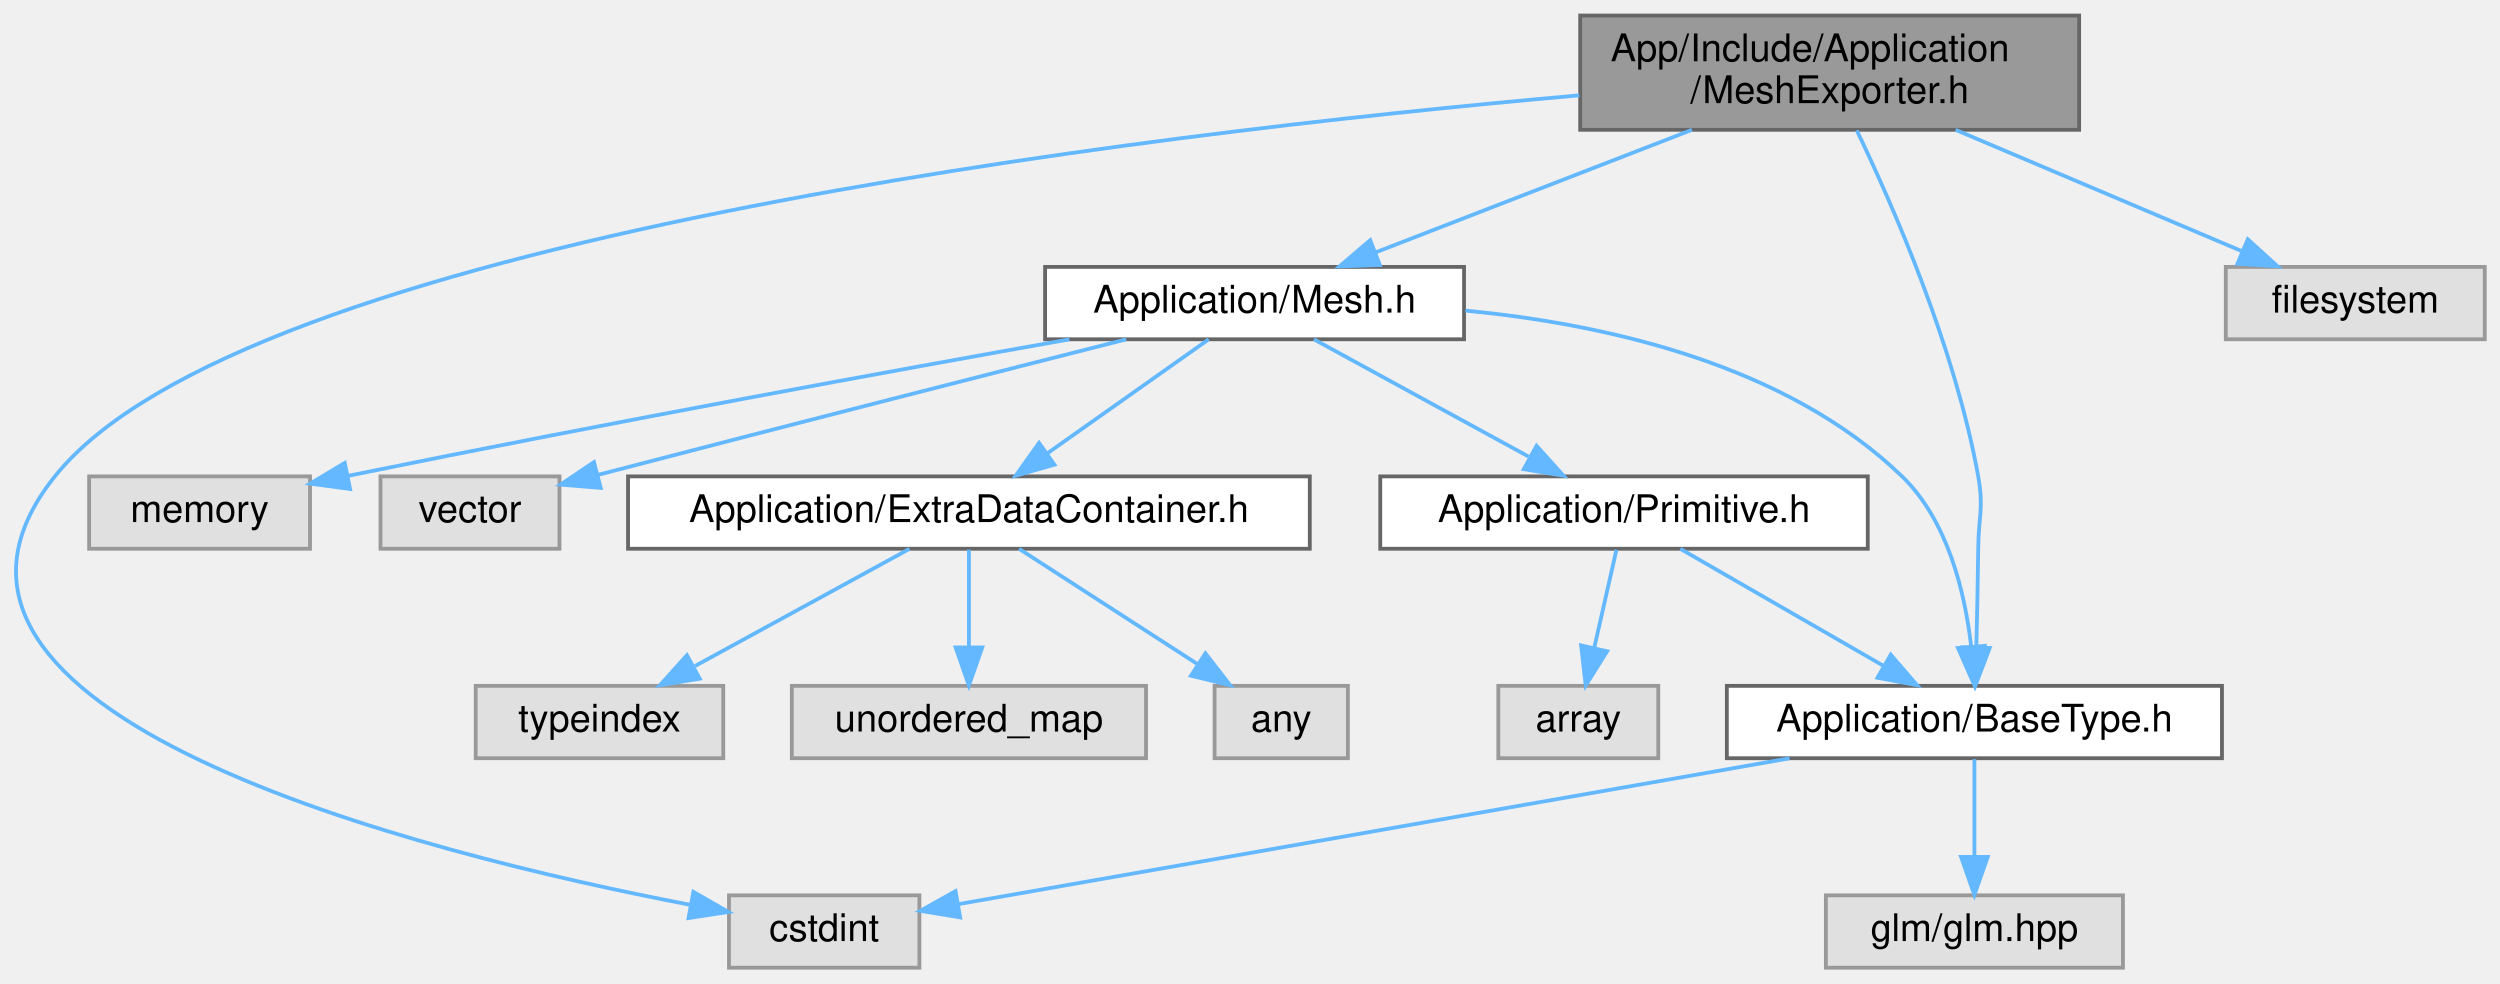
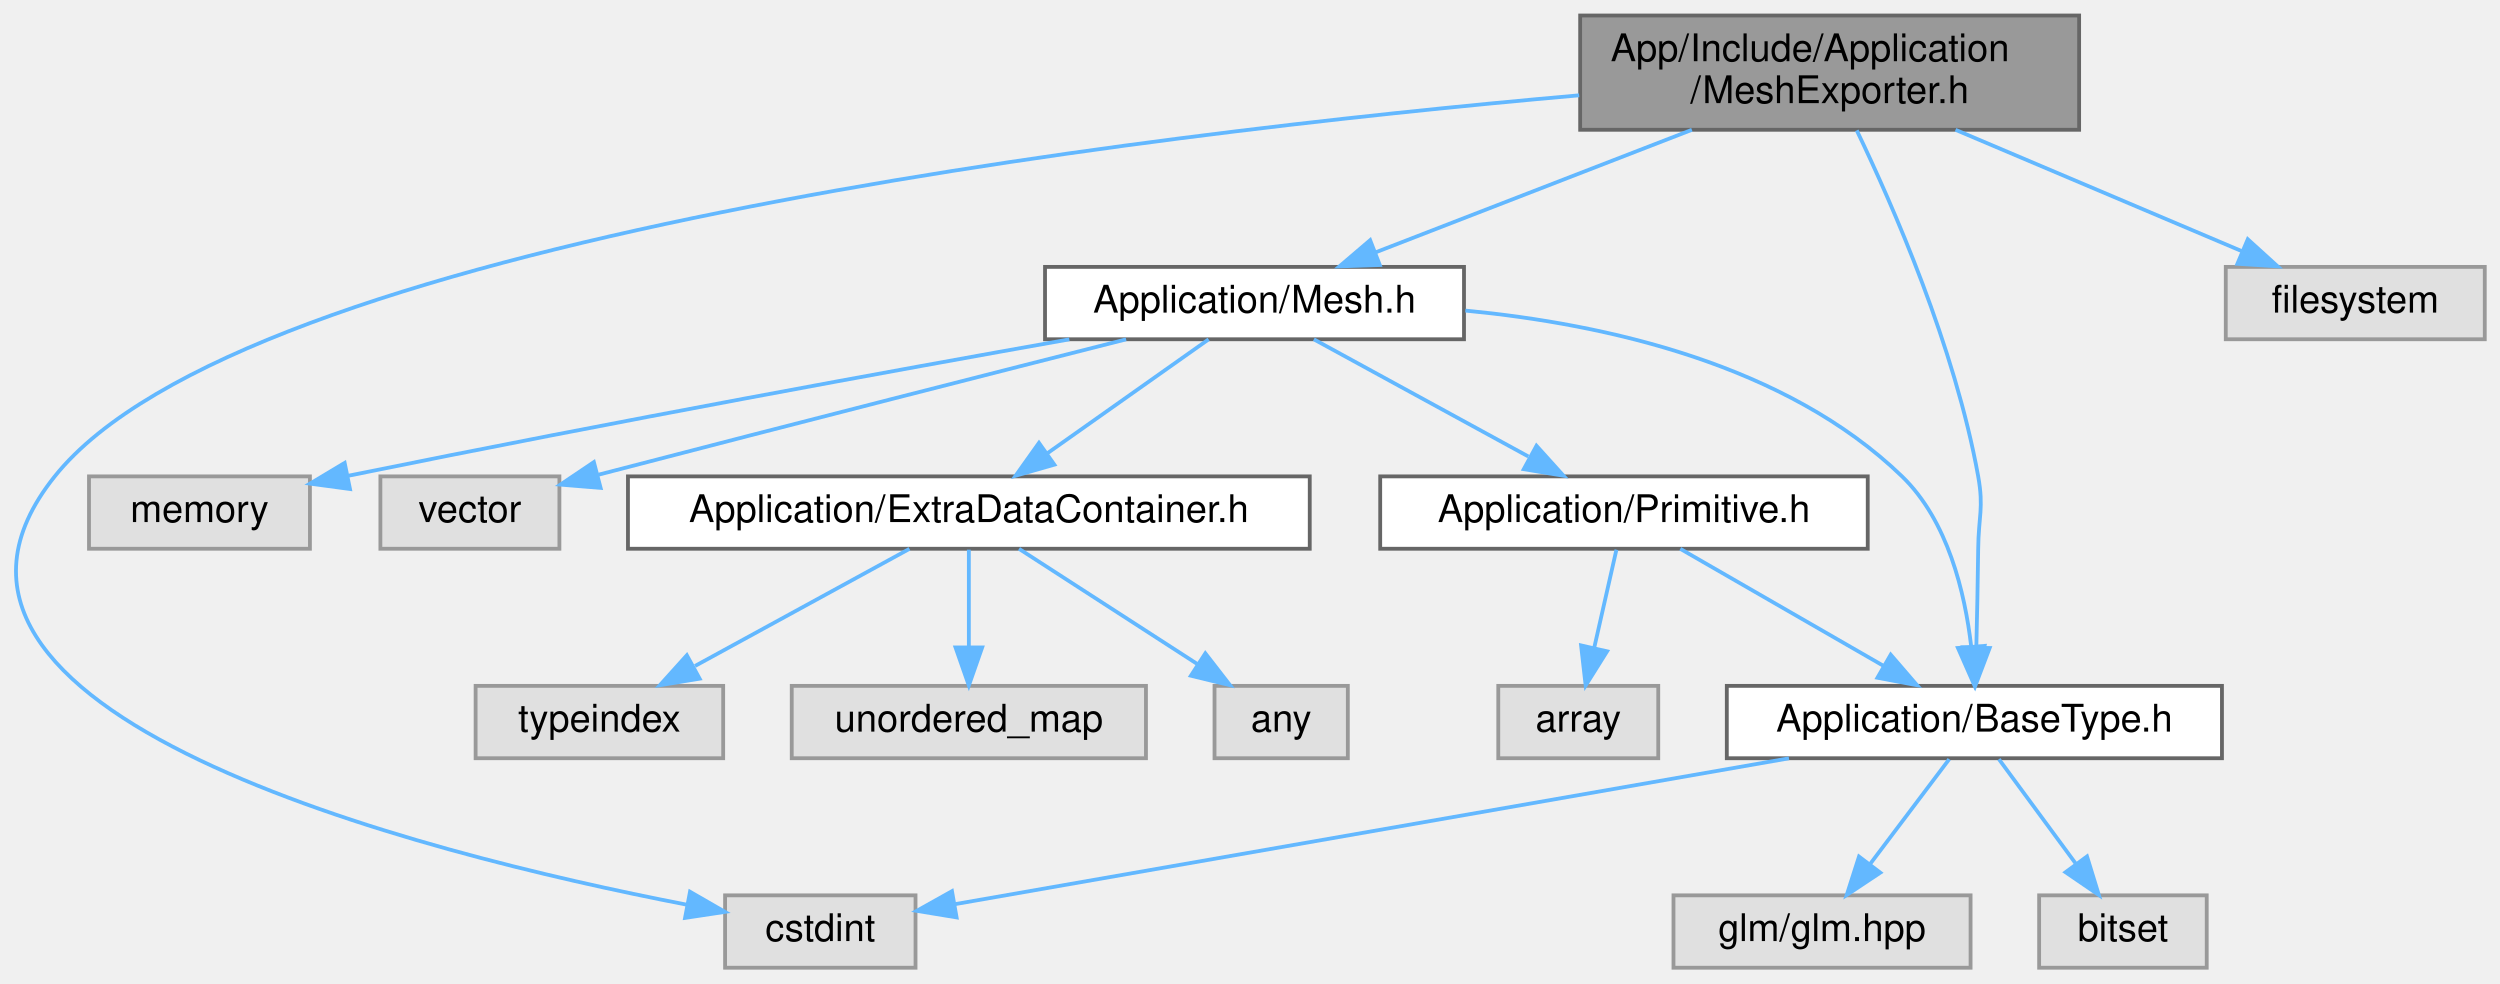
- <svg xmlns="http://www.w3.org/2000/svg" xmlns:xlink="http://www.w3.org/1999/xlink" width="656pt" height="258pt" viewBox="0.00 0.00 656.40 258.00">
+ <svg xmlns="http://www.w3.org/2000/svg" xmlns:xlink="http://www.w3.org/1999/xlink" width="656pt" height="258pt" viewBox="0.00 0.00 656.37 258.00">
  <g id="graph0" class="graph" transform="scale(1 1) rotate(0) translate(4 254)">
    <g id="Node000001" class="node">
      <g id="a_Node000001">
        <a xlink:title=" ">
-           <polygon fill="#999999" stroke="#666666" points="541.9,-250 410.9,-250 410.9,-220 541.9,-220 541.9,-250" />
-           <text text-anchor="start" x="418.9" y="-238" font-family="Helvetica,sans-Serif" font-size="10.00">App/Include/Application</text>
-           <text text-anchor="middle" x="476.4" y="-227" font-family="Helvetica,sans-Serif" font-size="10.00">/MeshExporter.h</text>
+           <polygon fill="#999999" stroke="#666666" points="541.87,-250 410.87,-250 410.87,-220 541.87,-220 541.87,-250" />
+           <text text-anchor="start" x="418.87" y="-238" font-family="Helvetica,sans-Serif" font-size="10.00">App/Include/Application</text>
+           <text text-anchor="middle" x="476.37" y="-227" font-family="Helvetica,sans-Serif" font-size="10.00">/MeshExporter.h</text>
        </a>
      </g>
    </g>
    <g id="Node000002" class="node">
      <g id="a_Node000002">
        <a xlink:href="BaseType_8h.html" target="_top" xlink:title=" ">
-           <polygon fill="white" stroke="#666666" points="579.4,-74 449.4,-74 449.4,-55 579.4,-55 579.4,-74" />
-           <text text-anchor="middle" x="514.4" y="-62" font-family="Helvetica,sans-Serif" font-size="10.00">Application/BaseType.h</text>
+           <polygon fill="white" stroke="#666666" points="579.37,-74 449.37,-74 449.37,-55 579.37,-55 579.37,-74" />
+           <text text-anchor="middle" x="514.37" y="-62" font-family="Helvetica,sans-Serif" font-size="10.00">Application/BaseType.h</text>
        </a>
      </g>
    </g>
    <g id="edge1_Node000001_Node000002" class="edge">
      <g id="a_edge1_Node000001_Node000002">
        <a xlink:title=" ">
-           <path fill="none" stroke="#63b8ff" d="M483.51,-219.85C493,-200.1 509.31,-162.88 515.4,-129 516.89,-120.69 515.49,-118.44 515.4,-110 515.3,-101.49 515.1,-92.07 514.91,-84.09" />
-           <polygon fill="#63b8ff" stroke="#63b8ff" points="518.41,-83.94 514.65,-74.03 511.41,-84.12 518.41,-83.94" />
+           <path fill="none" stroke="#63b8ff" d="M483.48,-219.85C492.97,-200.1 509.28,-162.88 515.37,-129 516.86,-120.69 515.46,-118.44 515.37,-110 515.27,-101.49 515.07,-92.07 514.88,-84.09" />
+           <polygon fill="#63b8ff" stroke="#63b8ff" points="518.38,-83.94 514.62,-74.03 511.38,-84.12 518.38,-83.94" />
+         </a>
+       </g>
+     </g>
+     <g id="Node000005" class="node">
+       <g id="a_Node000005">
+         <a xlink:title=" ">
+           <polygon fill="#e0e0e0" stroke="#999999" points="236.37,-19 186.37,-19 186.37,0 236.37,0 236.37,-19" />
+           <text text-anchor="middle" x="211.37" y="-7" font-family="Helvetica,sans-Serif" font-size="10.00">cstdint</text>
+         </a>
+       </g>
+     </g>
+     <g id="edge16_Node000001_Node000005" class="edge">
+       <g id="a_edge16_Node000001_Node000005">
+         <a xlink:title=" ">
+           <path fill="none" stroke="#63b8ff" d="M410.61,-229.05C294.27,-218.78 59.77,-190.77 10.37,-129 -39.45,-66.71 106.26,-30.14 176.2,-16.57" />
+           <polygon fill="#63b8ff" stroke="#63b8ff" points="177.16,-19.95 186.34,-14.66 175.86,-13.08 177.16,-19.95" />
+         </a>
+       </g>
+     </g>
+     <g id="Node000006" class="node">
+       <g id="a_Node000006">
+         <a xlink:href="Mesh_8h.html" target="_top" xlink:title=" ">
+           <polygon fill="white" stroke="#666666" points="380.37,-184 270.37,-184 270.37,-165 380.37,-165 380.37,-184" />
+           <text text-anchor="middle" x="325.37" y="-172" font-family="Helvetica,sans-Serif" font-size="10.00">Application/Mesh.h</text>
+         </a>
+       </g>
+     </g>
+     <g id="edge5_Node000001_Node000006" class="edge">
+       <g id="a_edge5_Node000001_Node000006">
+         <a xlink:title=" ">
+           <path fill="none" stroke="#63b8ff" d="M440.2,-219.99C414.89,-210.18 381.41,-197.21 357.13,-187.81" />
+           <polygon fill="#63b8ff" stroke="#63b8ff" points="358.26,-184.49 347.67,-184.14 355.73,-191.02 358.26,-184.49" />
+         </a>
+       </g>
+     </g>
+     <g id="Node000015" class="node">
+       <g id="a_Node000015">
+         <a xlink:title=" ">
+           <polygon fill="#e0e0e0" stroke="#999999" points="648.37,-184 580.37,-184 580.37,-165 648.37,-165 648.37,-184" />
+           <text text-anchor="middle" x="614.37" y="-172" font-family="Helvetica,sans-Serif" font-size="10.00">filesystem</text>
+         </a>
+       </g>
+     </g>
+     <g id="edge17_Node000001_Node000015" class="edge">
+       <g id="a_edge17_Node000001_Node000015">
+         <a xlink:title=" ">
+           <path fill="none" stroke="#63b8ff" d="M509.42,-219.99C532.34,-210.27 562.61,-197.44 584.75,-188.06" />
+           <polygon fill="#63b8ff" stroke="#63b8ff" points="586.15,-191.26 593.99,-184.14 583.42,-184.82 586.15,-191.26" />
+         </a>
+       </g>
+     </g>
+     <g id="Node000003" class="node">
+       <g id="a_Node000003">
+         <a xlink:title=" ">
+           <polygon fill="#e0e0e0" stroke="#999999" points="513.37,-19 435.37,-19 435.37,0 513.37,0 513.37,-19" />
+           <text text-anchor="middle" x="474.37" y="-7" font-family="Helvetica,sans-Serif" font-size="10.00">glm/glm.hpp</text>
+         </a>
+       </g>
+     </g>
+     <g id="edge2_Node000002_Node000003" class="edge">
+       <g id="a_edge2_Node000002_Node000003">
+         <a xlink:title=" ">
+           <path fill="none" stroke="#63b8ff" d="M507.76,-54.75C502.11,-47.26 493.82,-36.28 486.92,-27.13" />
+           <polygon fill="#63b8ff" stroke="#63b8ff" points="489.67,-24.96 480.85,-19.09 484.08,-29.18 489.67,-24.96" />
        </a>
      </g>
    </g>
    <g id="Node000004" class="node">
      <g id="a_Node000004">
        <a xlink:title=" ">
-           <polygon fill="#e0e0e0" stroke="#999999" points="237.4,-19 187.4,-19 187.4,0 237.4,0 237.4,-19" />
-           <text text-anchor="middle" x="212.4" y="-7" font-family="Helvetica,sans-Serif" font-size="10.00">cstdint</text>
-         </a>
-       </g>
-     </g>
-     <g id="edge15_Node000001_Node000004" class="edge">
-       <g id="a_edge15_Node000001_Node000004">
-         <a xlink:title=" ">
-           <path fill="none" stroke="#63b8ff" d="M410.64,-229.05C294.3,-218.78 59.8,-190.77 10.4,-129 -39.6,-66.48 106.8,-30.03 177.07,-16.54" />
-           <polygon fill="#63b8ff" stroke="#63b8ff" points="178.06,-19.91 187.25,-14.64 176.78,-13.03 178.06,-19.91" />
-         </a>
-       </g>
-     </g>
-     <g id="Node000005" class="node">
-       <g id="a_Node000005">
-         <a xlink:href="Mesh_8h.html" target="_top" xlink:title=" ">
-           <polygon fill="white" stroke="#666666" points="380.4,-184 270.4,-184 270.4,-165 380.4,-165 380.4,-184" />
-           <text text-anchor="middle" x="325.4" y="-172" font-family="Helvetica,sans-Serif" font-size="10.00">Application/Mesh.h</text>
-         </a>
-       </g>
-     </g>
-     <g id="edge4_Node000001_Node000005" class="edge">
-       <g id="a_edge4_Node000001_Node000005">
-         <a xlink:title=" ">
-           <path fill="none" stroke="#63b8ff" d="M440.23,-219.99C414.92,-210.18 381.44,-197.21 357.16,-187.81" />
-           <polygon fill="#63b8ff" stroke="#63b8ff" points="358.29,-184.49 347.7,-184.14 355.76,-191.02 358.29,-184.49" />
+           <polygon fill="#e0e0e0" stroke="#999999" points="575.37,-19 531.37,-19 531.37,0 575.37,0 575.37,-19" />
+           <text text-anchor="middle" x="553.37" y="-7" font-family="Helvetica,sans-Serif" font-size="10.00">bitset</text>
+         </a>
+       </g>
+     </g>
+     <g id="edge3_Node000002_Node000004" class="edge">
+       <g id="a_edge3_Node000002_Node000004">
+         <a xlink:title=" ">
+           <path fill="none" stroke="#63b8ff" d="M520.81,-54.75C526.26,-47.34 534.23,-36.5 540.93,-27.41" />
+           <polygon fill="#63b8ff" stroke="#63b8ff" points="543.94,-29.22 547.05,-19.09 538.3,-25.07 543.94,-29.22" />
+         </a>
+       </g>
+     </g>
+     <g id="edge4_Node000002_Node000005" class="edge">
+       <g id="a_edge4_Node000002_Node000005">
+         <a xlink:title=" ">
+           <path fill="none" stroke="#63b8ff" d="M465.69,-54.98C404.52,-44.29 301.02,-26.18 246.84,-16.71" />
+           <polygon fill="#63b8ff" stroke="#63b8ff" points="247.15,-13.21 236.69,-14.93 245.94,-20.1 247.15,-13.21" />
+         </a>
+       </g>
+     </g>
+     <g id="edge6_Node000006_Node000002" class="edge">
+       <g id="a_edge6_Node000006_Node000002">
+         <a xlink:title=" ">
+           <path fill="none" stroke="#63b8ff" d="M380.73,-172.53C417.71,-168.97 464.98,-158.36 495.37,-129 507.39,-117.39 511.88,-98.53 513.53,-84.37" />
+           <polygon fill="#63b8ff" stroke="#63b8ff" points="517.03,-84.5 514.32,-74.25 510.05,-83.95 517.03,-84.5" />
+         </a>
+       </g>
+     </g>
+     <g id="Node000007" class="node">
+       <g id="a_Node000007">
+         <a xlink:href="ExtraDataContainer_8h.html" target="_top" xlink:title=" ">
+           <polygon fill="white" stroke="#666666" points="339.87,-129 160.87,-129 160.87,-110 339.87,-110 339.87,-129" />
+           <text text-anchor="middle" x="250.37" y="-117" font-family="Helvetica,sans-Serif" font-size="10.00">Application/ExtraDataContainer.h</text>
+         </a>
+       </g>
+     </g>
+     <g id="edge7_Node000006_Node000007" class="edge">
+       <g id="a_edge7_Node000006_Node000007">
+         <a xlink:title=" ">
+           <path fill="none" stroke="#63b8ff" d="M313.32,-164.98C301.91,-156.92 284.54,-144.65 270.93,-135.03" />
+           <polygon fill="#63b8ff" stroke="#63b8ff" points="272.82,-132.08 262.64,-129.17 268.78,-137.8 272.82,-132.08" />
+         </a>
+       </g>
+     </g>
+     <g id="Node000011" class="node">
+       <g id="a_Node000011">
+         <a xlink:href="Primitive_8h.html" target="_top" xlink:title=" ">
+           <polygon fill="white" stroke="#666666" points="486.37,-129 358.37,-129 358.37,-110 486.37,-110 486.37,-129" />
+           <text text-anchor="middle" x="422.37" y="-117" font-family="Helvetica,sans-Serif" font-size="10.00">Application/Primitive.h</text>
+         </a>
+       </g>
+     </g>
+     <g id="edge11_Node000006_Node000011" class="edge">
+       <g id="a_edge11_Node000006_Node000011">
+         <a xlink:title=" ">
+           <path fill="none" stroke="#63b8ff" d="M340.95,-164.98C356.14,-156.69 379.47,-143.94 397.27,-134.22" />
+           <polygon fill="#63b8ff" stroke="#63b8ff" points="399.4,-137.04 406.5,-129.17 396.05,-130.89 399.4,-137.04" />
+         </a>
+       </g>
+     </g>
+     <g id="Node000013" class="node">
+       <g id="a_Node000013">
+         <a xlink:title=" ">
+           <polygon fill="#e0e0e0" stroke="#999999" points="77.37,-129 19.37,-129 19.37,-110 77.37,-110 77.37,-129" />
+           <text text-anchor="middle" x="48.37" y="-117" font-family="Helvetica,sans-Serif" font-size="10.00">memory</text>
+         </a>
+       </g>
+     </g>
+     <g id="edge14_Node000006_Node000013" class="edge">
+       <g id="a_edge14_Node000006_Node000013">
+         <a xlink:title=" ">
+           <path fill="none" stroke="#63b8ff" d="M276.75,-164.98C230.56,-156.76 158.91,-143.71 87.47,-129.17" />
+           <polygon fill="#63b8ff" stroke="#63b8ff" points="87.89,-125.68 77.39,-127.1 86.49,-132.54 87.89,-125.68" />
        </a>
      </g>
    </g>
    <g id="Node000014" class="node">
      <g id="a_Node000014">
        <a xlink:title=" ">
-           <polygon fill="#e0e0e0" stroke="#999999" points="648.4,-184 580.4,-184 580.4,-165 648.4,-165 648.4,-184" />
-           <text text-anchor="middle" x="614.4" y="-172" font-family="Helvetica,sans-Serif" font-size="10.00">filesystem</text>
-         </a>
-       </g>
-     </g>
-     <g id="edge16_Node000001_Node000014" class="edge">
-       <g id="a_edge16_Node000001_Node000014">
-         <a xlink:title=" ">
-           <path fill="none" stroke="#63b8ff" d="M509.45,-219.99C532.37,-210.27 562.64,-197.44 584.78,-188.06" />
-           <polygon fill="#63b8ff" stroke="#63b8ff" points="586.18,-191.26 594.02,-184.14 583.45,-184.82 586.18,-191.26" />
-         </a>
-       </g>
-     </g>
-     <g id="Node000003" class="node">
-       <g id="a_Node000003">
-         <a xlink:title=" ">
-           <polygon fill="#e0e0e0" stroke="#999999" points="553.4,-19 475.4,-19 475.4,0 553.4,0 553.4,-19" />
-           <text text-anchor="middle" x="514.4" y="-7" font-family="Helvetica,sans-Serif" font-size="10.00">glm/glm.hpp</text>
-         </a>
-       </g>
-     </g>
-     <g id="edge2_Node000002_Node000003" class="edge">
-       <g id="a_edge2_Node000002_Node000003">
-         <a xlink:title=" ">
-           <path fill="none" stroke="#63b8ff" d="M514.4,-54.75C514.4,-47.8 514.4,-37.85 514.4,-29.13" />
-           <polygon fill="#63b8ff" stroke="#63b8ff" points="517.9,-29.09 514.4,-19.09 510.9,-29.09 517.9,-29.09" />
-         </a>
-       </g>
-     </g>
-     <g id="edge3_Node000002_Node000004" class="edge">
-       <g id="a_edge3_Node000002_Node000004">
-         <a xlink:title=" ">
-           <path fill="none" stroke="#63b8ff" d="M465.88,-54.98C404.91,-44.29 301.76,-26.18 247.76,-16.71" />
-           <polygon fill="#63b8ff" stroke="#63b8ff" points="248.09,-13.21 237.64,-14.93 246.88,-20.11 248.09,-13.21" />
-         </a>
-       </g>
-     </g>
-     <g id="edge5_Node000005_Node000002" class="edge">
-       <g id="a_edge5_Node000005_Node000002">
-         <a xlink:title=" ">
-           <path fill="none" stroke="#63b8ff" d="M380.75,-172.53C417.74,-168.97 465.01,-158.36 495.4,-129 507.42,-117.39 511.91,-98.53 513.55,-84.37" />
-           <polygon fill="#63b8ff" stroke="#63b8ff" points="517.06,-84.5 514.35,-74.25 510.08,-83.95 517.06,-84.5" />
-         </a>
-       </g>
-     </g>
-     <g id="Node000006" class="node">
-       <g id="a_Node000006">
-         <a xlink:href="ExtraDataContainer_8h.html" target="_top" xlink:title=" ">
-           <polygon fill="white" stroke="#666666" points="339.9,-129 160.9,-129 160.9,-110 339.9,-110 339.9,-129" />
-           <text text-anchor="middle" x="250.4" y="-117" font-family="Helvetica,sans-Serif" font-size="10.00">Application/ExtraDataContainer.h</text>
-         </a>
-       </g>
-     </g>
-     <g id="edge6_Node000005_Node000006" class="edge">
-       <g id="a_edge6_Node000005_Node000006">
-         <a xlink:title=" ">
-           <path fill="none" stroke="#63b8ff" d="M313.35,-164.98C301.94,-156.92 284.57,-144.65 270.96,-135.03" />
-           <polygon fill="#63b8ff" stroke="#63b8ff" points="272.85,-132.08 262.67,-129.17 268.81,-137.8 272.85,-132.08" />
+           <polygon fill="#e0e0e0" stroke="#999999" points="142.87,-129 95.87,-129 95.87,-110 142.87,-110 142.87,-129" />
+           <text text-anchor="middle" x="119.37" y="-117" font-family="Helvetica,sans-Serif" font-size="10.00">vector</text>
+         </a>
+       </g>
+     </g>
+     <g id="edge15_Node000006_Node000014" class="edge">
+       <g id="a_edge15_Node000006_Node000014">
+         <a xlink:title=" ">
+           <path fill="none" stroke="#63b8ff" d="M291.66,-164.98C258.65,-156.61 206.64,-143.37 153.13,-129.44" />
+           <polygon fill="#63b8ff" stroke="#63b8ff" points="153.69,-125.97 143.13,-126.84 151.92,-132.75 153.69,-125.97" />
+         </a>
+       </g>
+     </g>
+     <g id="Node000008" class="node">
+       <g id="a_Node000008">
+         <a xlink:title=" ">
+           <polygon fill="#e0e0e0" stroke="#999999" points="349.87,-74 314.87,-74 314.87,-55 349.87,-55 349.87,-74" />
+           <text text-anchor="middle" x="332.37" y="-62" font-family="Helvetica,sans-Serif" font-size="10.00">any</text>
+         </a>
+       </g>
+     </g>
+     <g id="edge8_Node000007_Node000008" class="edge">
+       <g id="a_edge8_Node000007_Node000008">
+         <a xlink:title=" ">
+           <path fill="none" stroke="#63b8ff" d="M263.54,-109.98C276.14,-101.84 295.37,-89.41 310.31,-79.76" />
+           <polygon fill="#63b8ff" stroke="#63b8ff" points="312.46,-82.54 318.95,-74.17 308.66,-76.66 312.46,-82.54" />
+         </a>
+       </g>
+     </g>
+     <g id="Node000009" class="node">
+       <g id="a_Node000009">
+         <a xlink:title=" ">
+           <polygon fill="#e0e0e0" stroke="#999999" points="185.87,-74 120.87,-74 120.87,-55 185.87,-55 185.87,-74" />
+           <text text-anchor="middle" x="153.37" y="-62" font-family="Helvetica,sans-Serif" font-size="10.00">typeindex</text>
+         </a>
+       </g>
+     </g>
+     <g id="edge9_Node000007_Node000009" class="edge">
+       <g id="a_edge9_Node000007_Node000009">
+         <a xlink:title=" ">
+           <path fill="none" stroke="#63b8ff" d="M234.78,-109.98C219.6,-101.69 196.27,-88.94 178.47,-79.22" />
+           <polygon fill="#63b8ff" stroke="#63b8ff" points="179.69,-75.89 169.24,-74.17 176.33,-82.04 179.69,-75.89" />
        </a>
      </g>
    </g>
    <g id="Node000010" class="node">
      <g id="a_Node000010">
-         <a xlink:href="Primitive_8h.html" target="_top" xlink:title=" ">
-           <polygon fill="white" stroke="#666666" points="486.4,-129 358.4,-129 358.4,-110 486.4,-110 486.4,-129" />
-           <text text-anchor="middle" x="422.4" y="-117" font-family="Helvetica,sans-Serif" font-size="10.00">Application/Primitive.h</text>
-         </a>
-       </g>
-     </g>
-     <g id="edge10_Node000005_Node000010" class="edge">
-       <g id="a_edge10_Node000005_Node000010">
-         <a xlink:title=" ">
-           <path fill="none" stroke="#63b8ff" d="M340.98,-164.98C356.17,-156.69 379.5,-143.94 397.3,-134.22" />
-           <polygon fill="#63b8ff" stroke="#63b8ff" points="399.43,-137.04 406.53,-129.17 396.08,-130.89 399.43,-137.04" />
+         <a xlink:title=" ">
+           <polygon fill="#e0e0e0" stroke="#999999" points="296.87,-74 203.87,-74 203.87,-55 296.87,-55 296.87,-74" />
+           <text text-anchor="middle" x="250.37" y="-62" font-family="Helvetica,sans-Serif" font-size="10.00">unordered_map</text>
+         </a>
+       </g>
+     </g>
+     <g id="edge10_Node000007_Node000010" class="edge">
+       <g id="a_edge10_Node000007_Node000010">
+         <a xlink:title=" ">
+           <path fill="none" stroke="#63b8ff" d="M250.37,-109.75C250.37,-102.8 250.37,-92.85 250.37,-84.13" />
+           <polygon fill="#63b8ff" stroke="#63b8ff" points="253.87,-84.09 250.37,-74.09 246.87,-84.09 253.87,-84.09" />
+         </a>
+       </g>
+     </g>
+     <g id="edge12_Node000011_Node000002" class="edge">
+       <g id="a_edge12_Node000011_Node000002">
+         <a xlink:title=" ">
+           <path fill="none" stroke="#63b8ff" d="M437.15,-109.98C451.55,-101.69 473.68,-88.94 490.56,-79.22" />
+           <polygon fill="#63b8ff" stroke="#63b8ff" points="492.4,-82.19 499.32,-74.17 488.91,-76.13 492.4,-82.19" />
        </a>
      </g>
    </g>
    <g id="Node000012" class="node">
      <g id="a_Node000012">
        <a xlink:title=" ">
-           <polygon fill="#e0e0e0" stroke="#999999" points="77.4,-129 19.4,-129 19.4,-110 77.4,-110 77.4,-129" />
-           <text text-anchor="middle" x="48.4" y="-117" font-family="Helvetica,sans-Serif" font-size="10.00">memory</text>
-         </a>
-       </g>
-     </g>
-     <g id="edge13_Node000005_Node000012" class="edge">
-       <g id="a_edge13_Node000005_Node000012">
-         <a xlink:title=" ">
-           <path fill="none" stroke="#63b8ff" d="M276.78,-164.98C230.59,-156.76 158.94,-143.71 87.5,-129.17" />
-           <polygon fill="#63b8ff" stroke="#63b8ff" points="87.92,-125.68 77.42,-127.1 86.52,-132.54 87.92,-125.68" />
-         </a>
-       </g>
-     </g>
-     <g id="Node000013" class="node">
-       <g id="a_Node000013">
-         <a xlink:title=" ">
-           <polygon fill="#e0e0e0" stroke="#999999" points="142.9,-129 95.9,-129 95.9,-110 142.9,-110 142.9,-129" />
-           <text text-anchor="middle" x="119.4" y="-117" font-family="Helvetica,sans-Serif" font-size="10.00">vector</text>
-         </a>
-       </g>
-     </g>
-     <g id="edge14_Node000005_Node000013" class="edge">
-       <g id="a_edge14_Node000005_Node000013">
-         <a xlink:title=" ">
-           <path fill="none" stroke="#63b8ff" d="M291.69,-164.98C258.68,-156.61 206.67,-143.37 153.16,-129.44" />
-           <polygon fill="#63b8ff" stroke="#63b8ff" points="153.72,-125.97 143.16,-126.84 151.95,-132.75 153.72,-125.97" />
-         </a>
-       </g>
-     </g>
-     <g id="Node000007" class="node">
-       <g id="a_Node000007">
-         <a xlink:title=" ">
-           <polygon fill="#e0e0e0" stroke="#999999" points="349.9,-74 314.9,-74 314.9,-55 349.9,-55 349.9,-74" />
-           <text text-anchor="middle" x="332.4" y="-62" font-family="Helvetica,sans-Serif" font-size="10.00">any</text>
-         </a>
-       </g>
-     </g>
-     <g id="edge7_Node000006_Node000007" class="edge">
-       <g id="a_edge7_Node000006_Node000007">
-         <a xlink:title=" ">
-           <path fill="none" stroke="#63b8ff" d="M263.57,-109.98C276.17,-101.84 295.4,-89.41 310.34,-79.76" />
-           <polygon fill="#63b8ff" stroke="#63b8ff" points="312.49,-82.54 318.98,-74.17 308.69,-76.66 312.49,-82.54" />
-         </a>
-       </g>
-     </g>
-     <g id="Node000008" class="node">
-       <g id="a_Node000008">
-         <a xlink:title=" ">
-           <polygon fill="#e0e0e0" stroke="#999999" points="185.9,-74 120.9,-74 120.9,-55 185.9,-55 185.9,-74" />
-           <text text-anchor="middle" x="153.4" y="-62" font-family="Helvetica,sans-Serif" font-size="10.00">typeindex</text>
-         </a>
-       </g>
-     </g>
-     <g id="edge8_Node000006_Node000008" class="edge">
-       <g id="a_edge8_Node000006_Node000008">
-         <a xlink:title=" ">
-           <path fill="none" stroke="#63b8ff" d="M234.81,-109.98C219.63,-101.69 196.3,-88.94 178.5,-79.22" />
-           <polygon fill="#63b8ff" stroke="#63b8ff" points="179.72,-75.89 169.27,-74.17 176.36,-82.04 179.72,-75.89" />
-         </a>
-       </g>
-     </g>
-     <g id="Node000009" class="node">
-       <g id="a_Node000009">
-         <a xlink:title=" ">
-           <polygon fill="#e0e0e0" stroke="#999999" points="296.9,-74 203.9,-74 203.9,-55 296.9,-55 296.9,-74" />
-           <text text-anchor="middle" x="250.4" y="-62" font-family="Helvetica,sans-Serif" font-size="10.00">unordered_map</text>
-         </a>
-       </g>
-     </g>
-     <g id="edge9_Node000006_Node000009" class="edge">
-       <g id="a_edge9_Node000006_Node000009">
-         <a xlink:title=" ">
-           <path fill="none" stroke="#63b8ff" d="M250.4,-109.75C250.4,-102.8 250.4,-92.85 250.4,-84.13" />
-           <polygon fill="#63b8ff" stroke="#63b8ff" points="253.9,-84.09 250.4,-74.09 246.9,-84.09 253.9,-84.09" />
-         </a>
-       </g>
-     </g>
-     <g id="edge11_Node000010_Node000002" class="edge">
-       <g id="a_edge11_Node000010_Node000002">
-         <a xlink:title=" ">
-           <path fill="none" stroke="#63b8ff" d="M437.18,-109.98C451.58,-101.69 473.71,-88.94 490.59,-79.22" />
-           <polygon fill="#63b8ff" stroke="#63b8ff" points="492.43,-82.19 499.35,-74.17 488.94,-76.13 492.43,-82.19" />
-         </a>
-       </g>
-     </g>
-     <g id="Node000011" class="node">
-       <g id="a_Node000011">
-         <a xlink:title=" ">
-           <polygon fill="#e0e0e0" stroke="#999999" points="431.4,-74 389.4,-74 389.4,-55 431.4,-55 431.4,-74" />
-           <text text-anchor="middle" x="410.4" y="-62" font-family="Helvetica,sans-Serif" font-size="10.00">array</text>
-         </a>
-       </g>
-     </g>
-     <g id="edge12_Node000010_Node000011" class="edge">
-       <g id="a_edge12_Node000010_Node000011">
-         <a xlink:title=" ">
-           <path fill="none" stroke="#63b8ff" d="M420.42,-109.75C418.83,-102.72 416.54,-92.62 414.55,-83.84" />
-           <polygon fill="#63b8ff" stroke="#63b8ff" points="417.96,-83.07 412.34,-74.09 411.14,-84.62 417.96,-83.07" />
+           <polygon fill="#e0e0e0" stroke="#999999" points="431.37,-74 389.37,-74 389.37,-55 431.37,-55 431.37,-74" />
+           <text text-anchor="middle" x="410.37" y="-62" font-family="Helvetica,sans-Serif" font-size="10.00">array</text>
+         </a>
+       </g>
+     </g>
+     <g id="edge13_Node000011_Node000012" class="edge">
+       <g id="a_edge13_Node000011_Node000012">
+         <a xlink:title=" ">
+           <path fill="none" stroke="#63b8ff" d="M420.39,-109.75C418.8,-102.72 416.51,-92.62 414.52,-83.84" />
+           <polygon fill="#63b8ff" stroke="#63b8ff" points="417.94,-83.07 412.31,-74.09 411.11,-84.62 417.94,-83.07" />
        </a>
      </g>
    </g>
  </g>
</svg>
